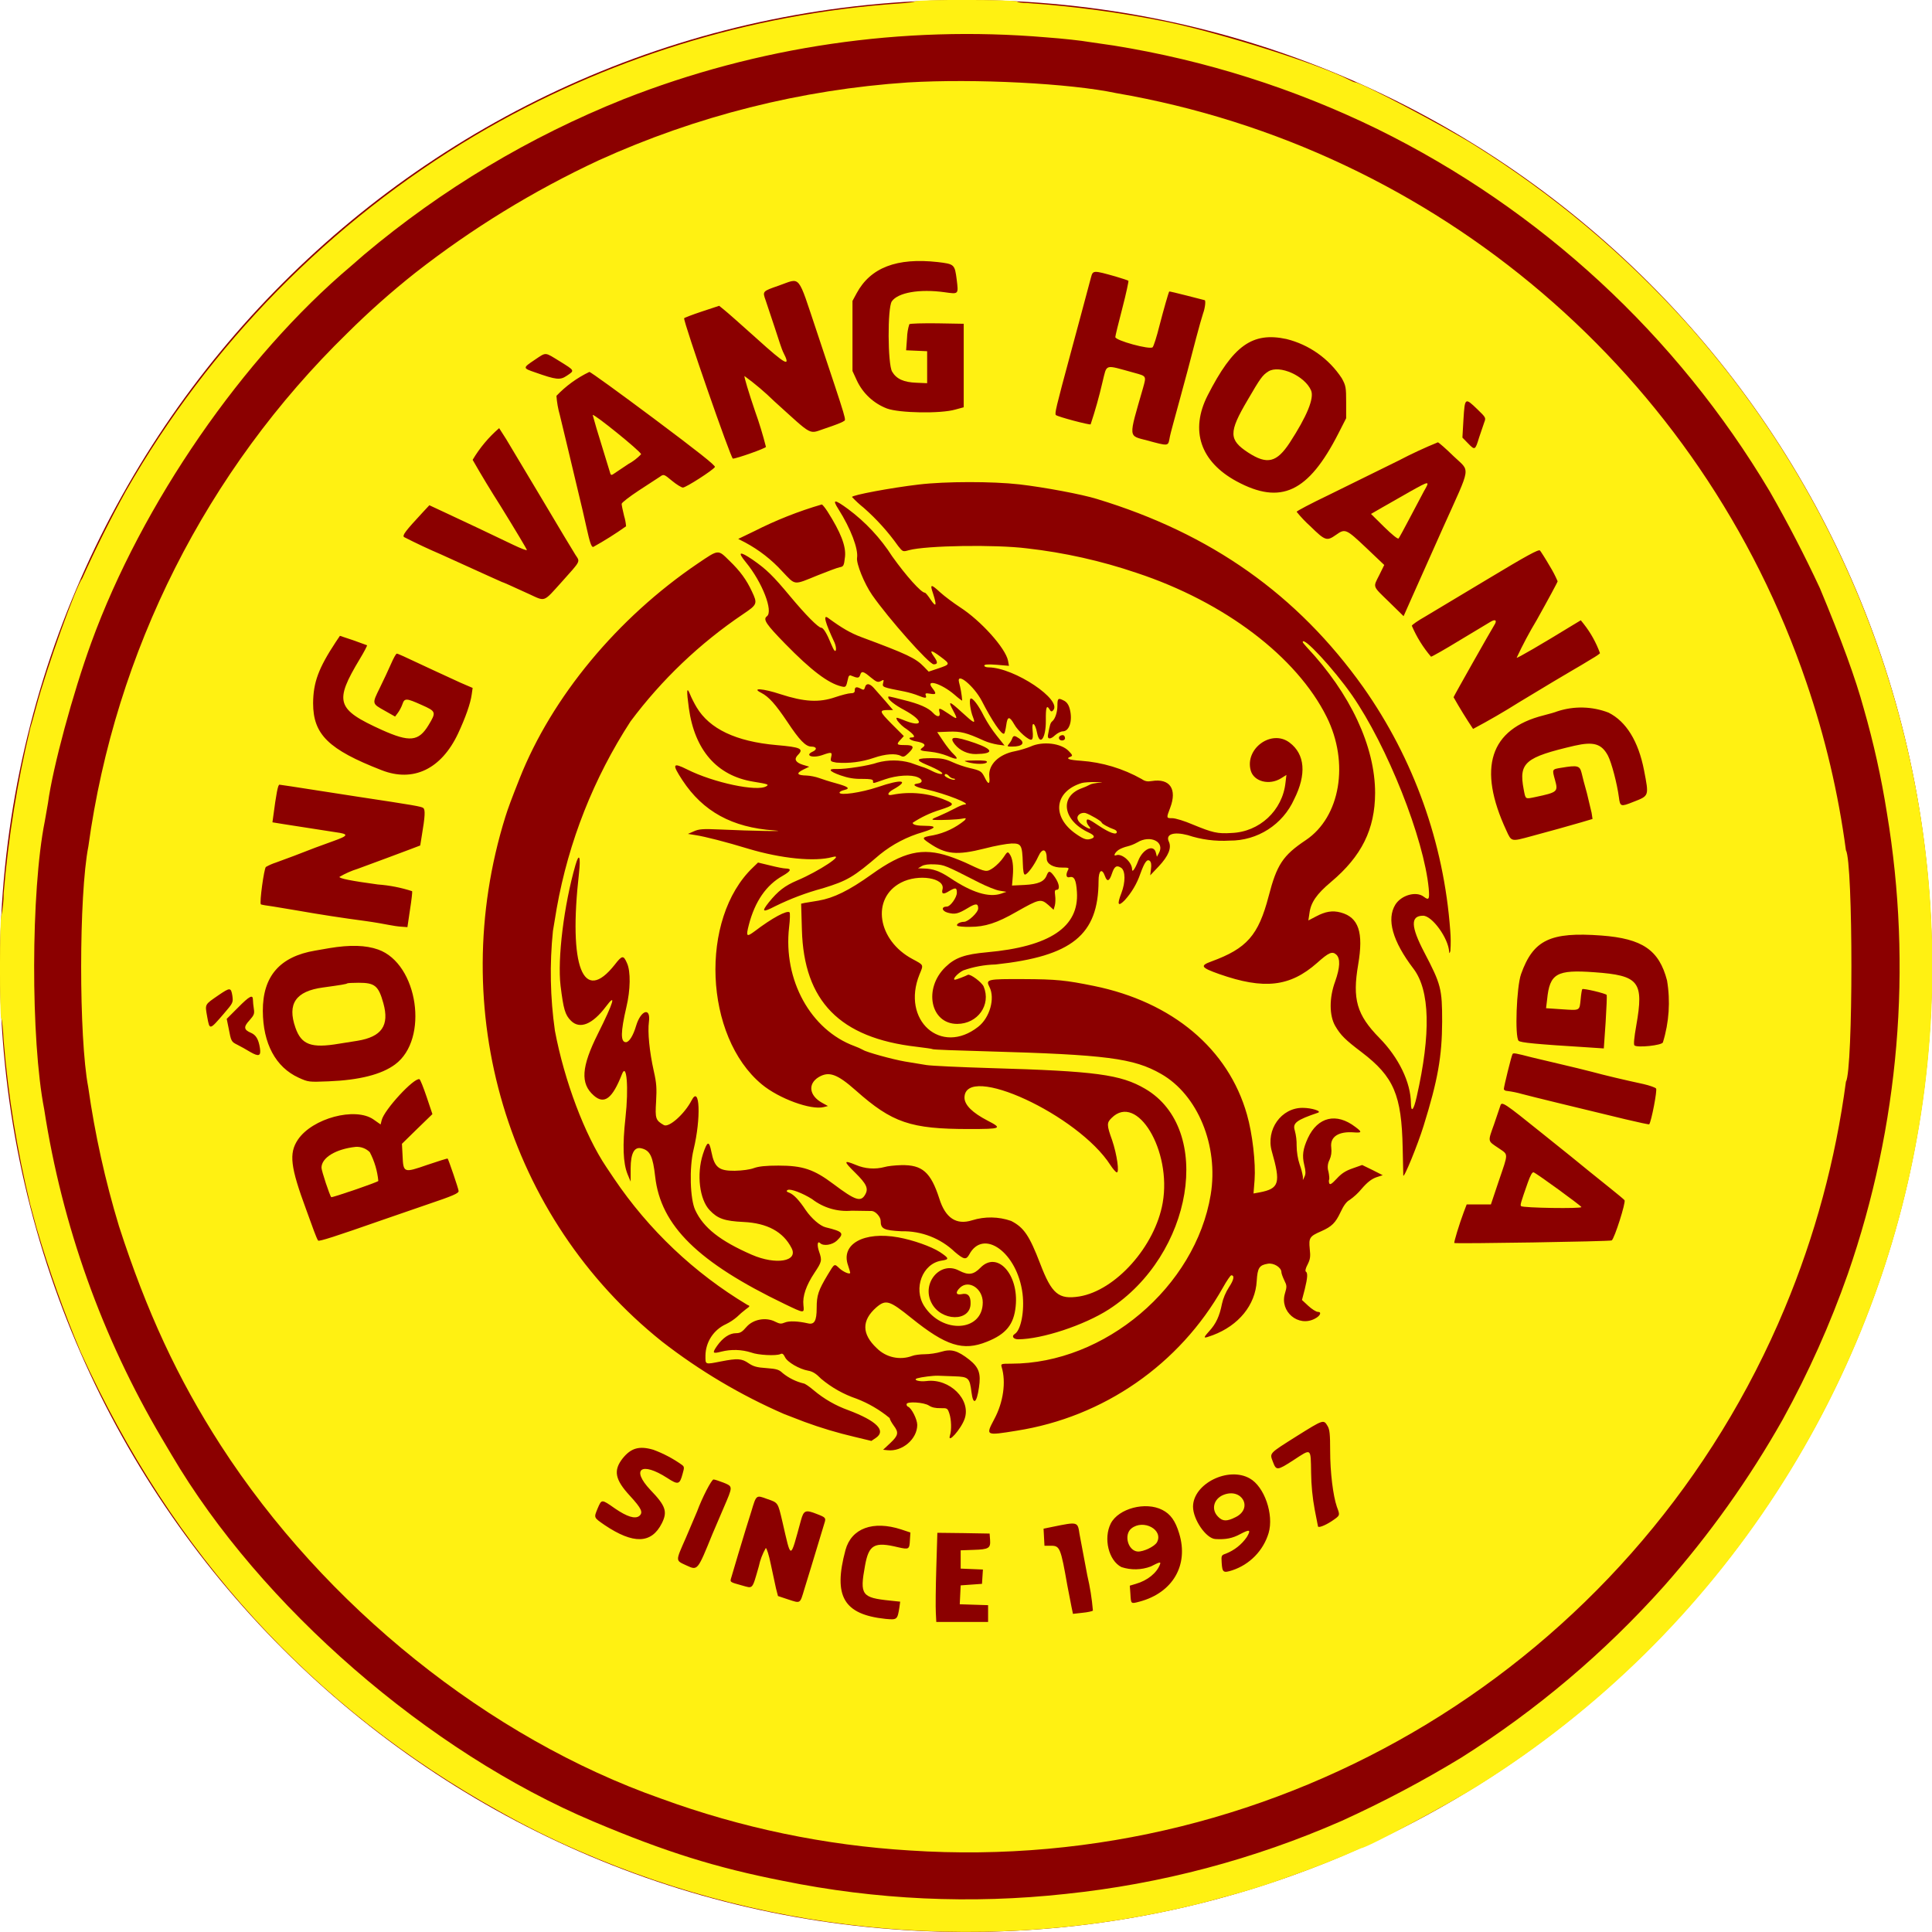
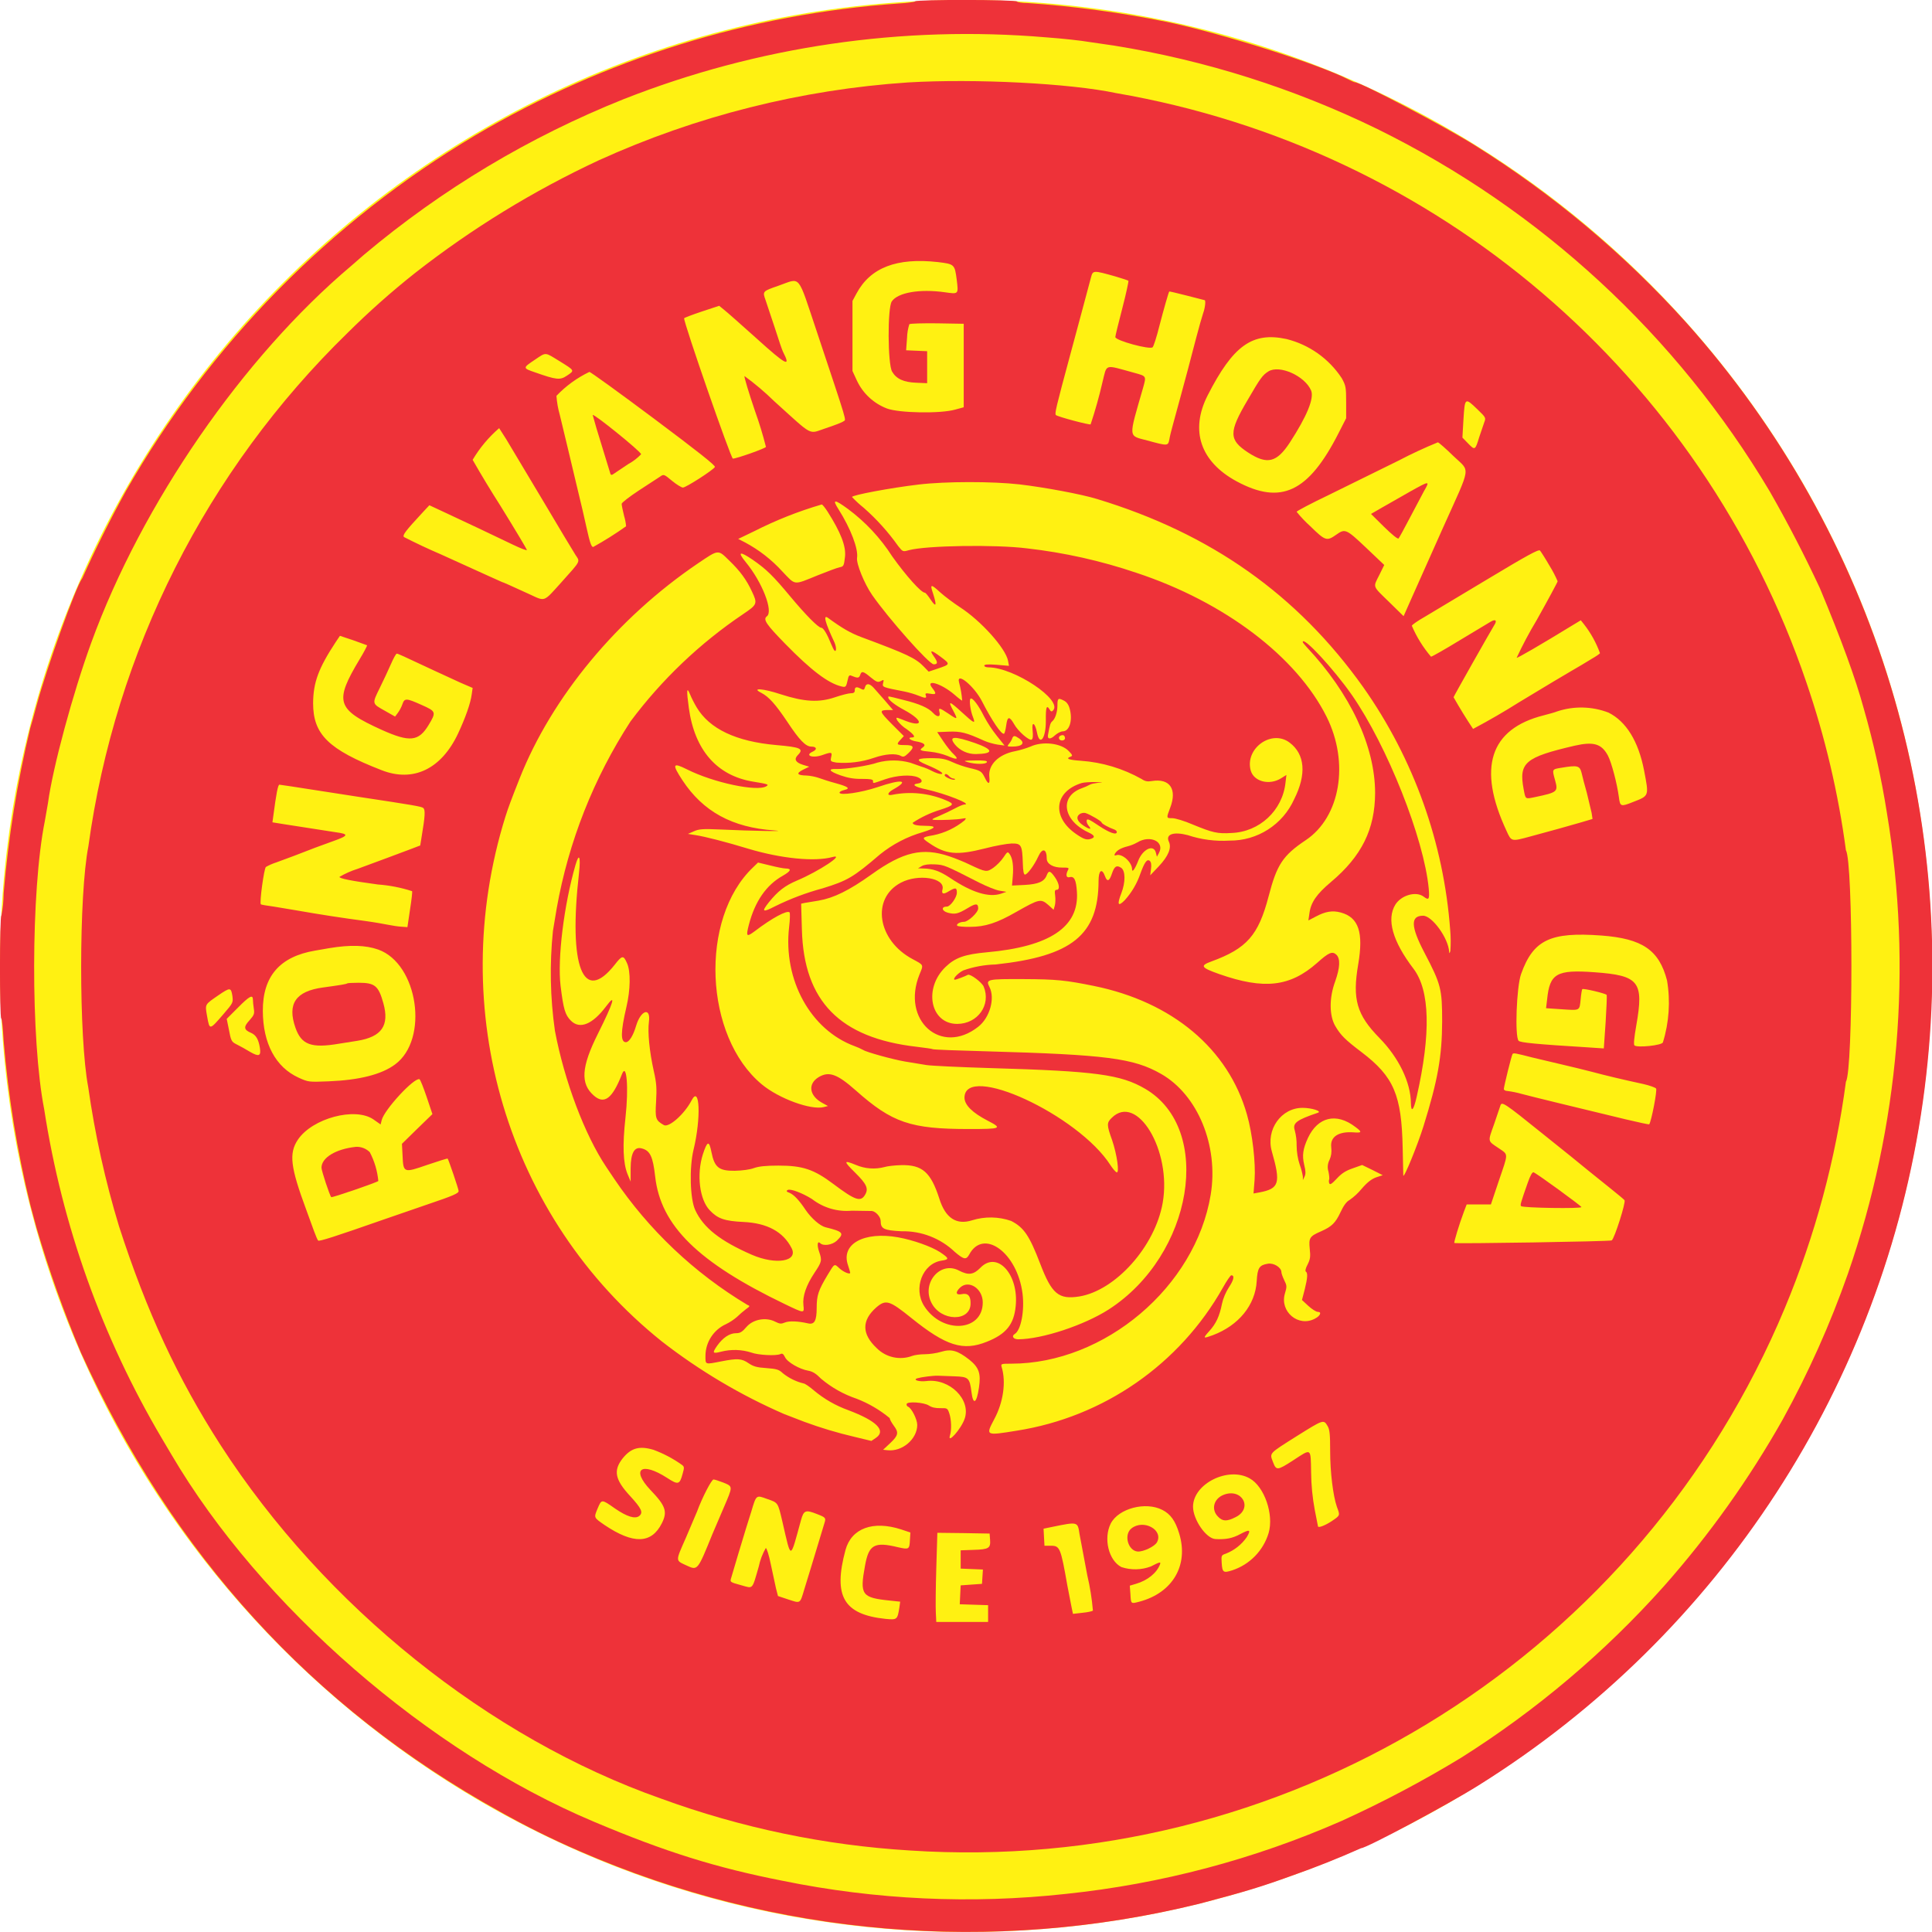
<svg xmlns="http://www.w3.org/2000/svg" width="1268" height="1268" viewBox="0 0 1268 1268">
-   <circle cx="634" cy="634" r="634" fill="#8B0000" />
-   <g fill="#FFF112">
+   <circle cx="634" cy="634" r="634" fill="#FFF112" />
+   <g fill="#EE3239">
    <path d="M600.6.9c-.3.4-5.2 1.1-10.8 1.4A632 632 0 0 0 312 88.8 642 642 0 0 0 82.6 322.3 776 776 0 0 0 54 379.5c-4.1 5.2-23.4 58.9-30 83.5-1.7 6.3-3.5 13-4.1 14.7A718 718 0 0 0 2.4 586.2 76 76 0 0 1 .9 601c-1.2 0-1.2 66.7-.1 67.4.5.3 1.2 7 1.6 14.8a694 694 0 0 0 17.5 107.6L24 806a759 759 0 0 0 29 81.5q90.4 199 274.9 301.4a556 556 0 0 0 52.6 26.1 637 637 0 0 0 406.5 34.5c30.4-8 40.6-11.1 61-18.5a591 591 0 0 0 45.3-18c3.5 0 57.3-28.8 77.2-41.3a633.7 633.7 0 0 0 136-960.2A652 652 0 0 0 968 95.4C948.8 83.3 893.2 54 889.3 54c-.4 0-2.1-.7-3.8-1.6-19.5-10.2-83.5-30.5-120-38.1A704 704 0 0 0 674.4 2c-3.5 0-6.6-.5-6.9-1-.8-1.3-66.1-1.4-66.9-.1m85.9 23.6c11 .8 23.6 2.2 28 3l16.5 2.4a618 618 0 0 1 173 54.8 616 616 0 0 1 257.5 237.8 851 851 0 0 1 32.9 63.5c14.2 34 23.5 59.5 28.8 79a569 569 0 0 1 15.2 68.5 615 615 0 0 1-25.6 302.5 633 633 0 0 1-42.7 95.5 640 640 0 0 1-78 109.5A627 627 0 0 1 959 1153.6a741 741 0 0 1-78.5 41.5 607 607 0 0 1-181 47.9 601 601 0 0 1-185.8-8.6c-43.8-8.6-77.1-19-124.2-38.9-108.3-45.6-218.5-141.3-276.9-240.7l-6.4-10.8A606 606 0 0 1 29 728c-8.9-45.4-8.8-143.2.4-189l2.1-12c3.1-23.2 16.3-72 28.4-105.2 33.2-91.2 99.6-187.4 170.6-247.3l8.5-7.4A625 625 0 0 1 409.5 65a615 615 0 0 1 277-40.5" />
    <path d="M596 54.1a585 585 0 0 0-203 51.1 621 621 0 0 0-120.5 73.9 531 531 0 0 0-44.4 39.4A581 581 0 0 0 58 555.5c-6.3 31.9-6.3 125.7-.1 158a609 609 0 0 0 20.2 91.3c18.1 56 38.5 99.9 66.7 143.7 68.2 105.6 176.2 192.3 289.2 232a577 577 0 0 0 163.2 34A581 581 0 0 0 1166.9 869l4.5-10.5a585 585 0 0 0 40.1-148.5c4.8-7.8 4.8-144.2 0-152a573 573 0 0 0-25.9-110A583 583 0 0 0 732.5 61.1c-30.1-6.4-92.6-9.6-136.5-7M615.5 172c10.9 1.3 11.1 1.5 12.4 11.5 1.2 9.8 1.3 9.6-7.9 8.3-16.5-2.3-30.7.2-34.7 6-2.9 4.3-2.7 41.2.2 46.1 2.8 4.8 7.6 7 16 7.3l7 .3v-21l-6.9-.3-6.9-.3.6-8.1a33 33 0 0 1 1.5-9c.5-.5 8.7-.7 18.3-.6l17.4.3v54.8l-5.5 1.5c-9.7 2.8-36.9 2.3-44.9-.7a36 36 0 0 1-19.7-18.3l-2.9-6.3v-46l2.7-5c9.1-16.9 26.4-23.5 53.3-20.5m116.8 9.5c4.3 1.3 8.1 2.5 8.3 2.8s-1.5 8.4-4 18-4.6 18.1-4.6 18.9c0 2.3 22.8 8.5 24.5 6.7.7-.8 2.7-7 4.4-13.9 2.8-10.8 6-22 6.5-22.7.1-.1 5.3 1.1 11.5 2.7l11.7 3c.9 0 .3 5.3-1 8.7-.7 2.1-2.8 9.4-4.6 16.3l-5.5 21-5 18.5L770 278c-1 3.6-2.2 8.2-2.5 10.2-.9 4.6-.9 4.6-14.5.9-12.7-3.4-12.5-.8-2.8-34.5 2.2-7.9 2.3-7.7-5.7-9.9-20.2-5.5-17.8-6.3-21 6.4a299 299 0 0 1-7.7 27.4c-.6.6-21.7-5-22.8-6.1-.9-.9 0-4.7 9.5-39.9l7-26 6.5-24.3c1.3-4.9 1.4-4.9 16.3-.7m-196.2 36.2c20.8 62.4 19.3 57.5 17.5 58.8-.8.7-6 2.7-11.5 4.5-11.9 3.9-7.6 6.1-34-17.7a175 175 0 0 0-19.5-16.5c-.3.5 2.8 10.9 7 23.2a250 250 0 0 1 7.1 23.3c-.3 1-19.3 7.7-21.7 7.7-1.3 0-32.2-88.9-32-92.1 0-.3 5.2-2.3 11.5-4.4l11.5-3.8 3.2 2.6c1.8 1.4 11.3 9.8 21.1 18.6 19.9 18 23 19.5 17.6 9-.5-.9-2.9-7.9-5.3-15.5l-6.1-18.3c-2.1-5.9-2.2-5.9 8.5-9.6 14.9-5.2 12.1-8.5 25.1 30.2m308.2 4.8a61 61 0 0 1 36.3 25.7c2.7 4.9 2.9 6 2.9 15.8v10.5l-5.1 10c-19.7 38.6-37.7 47.1-66.8 31.4-23.8-12.9-30.7-33.4-19-56.4 16.7-32.7 29.3-41.8 51.7-37m-476.8 14.7c9.8 6.1 9.8 5.9 4.5 9.4-4.4 3-6.9 2.7-20.8-2.2-8.2-2.8-8.2-2.9-.3-8.2s6.4-5.2 16.6 1m61.5 37.4c28.6 21.4 40.8 31 40.2 31.9-1.1 2-19 13.5-21 13.5-.9 0-4.2-2-7.1-4.4-5.4-4.5-5.5-4.5-8-2.7l-13.8 9c-6.2 4.1-11.3 8-11.3 8.8s.7 4.3 1.6 7.9a31 31 0 0 1 1.3 6.8 226 226 0 0 1-21.6 13.6c-1.2 0-2.2-3-4.3-12.5-1.1-5.1-3.2-14.3-7.5-32l-5-21-5.1-21.2a62 62 0 0 1-2.2-12.5 74 74 0 0 1 21.6-15.7c.7-.1 19.7 13.7 42.2 30.5m540.6-6c5.7 5.5 5.7 5.6 4.5 8.7l-3.3 9.7c-2.6 8.6-2.8 8.6-7.2 4.1l-3.8-3.9.7-12.1c.9-14.2 1-14.3 9.1-6.5m-637.4 19.6L356 328c10.6 17.9 20.4 34.2 21.7 36.2 3.1 4.7 3.7 3.5-9.1 17.8-12.1 13.4-10.5 12.9-21.1 8-12.4-5.7-17.6-8-18-8l-8.7-3.9-31.3-14.2a396 396 0 0 1-24.3-11.4c-1.3-1.1.7-3.8 12.4-16.4l4.2-4.5 10.3 4.8c11.2 5.2 31.1 14.6 44.8 21.2 4.8 2.3 8.7 3.8 8.9 3.4.1-.4-7.7-13.4-17.4-29.1a727 727 0 0 1-18.2-30.1 84 84 0 0 1 17.4-20.8zM954 299.4c11.1 10.7 11.9 5-7 47.1L926.7 392l-5.5 12.4-9.6-9.4c-11.1-10.8-10.5-9.3-6.3-17.7l3.2-6.5-12-11.4c-13-12.3-13.7-12.6-19.6-8.4-6.1 4.3-7.1 4-16.9-5.6a81 81 0 0 1-9-9.5c0-.5 9.5-5.5 21.2-11.1l45.7-22.5a301 301 0 0 1 25.8-12c.6.1 5.3 4.2 10.3 9.1m-285 18.5c16.4 1.9 41 6.5 51 9.6 74.8 22.7 131.5 62.8 174.7 123.5a317 317 0 0 1 57.1 159.6 85 85 0 0 1 .1 13.5q-.7 2.5-.8.6c-.5-9-11.2-23.7-17.1-23.7-8.4 0-8.1 7.1.8 24.1 11 21 11.7 23.9 11.7 45.4-.1 22.9-2.8 38.3-12.2 68.5-3.8 12.3-13 34.8-13.3 32.5l-.4-18c-.7-34.9-5.8-46.8-26.9-62.9-10.7-8.1-13.8-11.1-17.4-17.3-3.9-6.8-4-18.4 0-29.2q4.8-13.6.8-17.5c-2.7-2.5-5-1.5-12.7 5.4-17.8 15.7-34.8 17.6-64.2 7.3-12.1-4.3-12.8-5.5-5.1-8.3 23.2-8.5 30.8-17.1 37.5-42.7 5.4-20.8 9.3-26.8 24.4-36.9 22.7-15.2 28.7-50.8 13.7-80.9C851 431 803.7 395.1 746 376a344 344 0 0 0-72-16.1c-20.6-2.6-66-1.9-77.5 1.2-3.9 1.1-4 1.1-7-2.7a145 145 0 0 0-22.6-25.1 73 73 0 0 1-7.7-7.1c-.4-1.2 25.8-6.1 43.8-8.2 17.6-2.1 48.3-2.1 66-.1m-112.4 16.2a118 118 0 0 1 29 31.1c9.2 12.9 19 23.8 21.4 23.8.5 0 2.2 2.1 3.9 4.7q5.3 7.8 1.5-4.1c-2.2-6.4-1.5-6.5 4.7-.8 3 2.7 8.8 7 12.9 9.7 13.7 8.8 30 26.9 31.6 35.2l.6 3.3-8.1-.7c-5.8-.4-8.1-.3-8.1.6 0 .6 1.2 1.1 2.8 1.1 16.9.1 49 21.6 42.3 28.3q-1.2 1.4-2.2-.6c-2-3.4-2.6-1.6-2.5 7.3.1 11.6-4 17.1-5.8 7.8-1.3-6.6-3.6-7.7-2.9-1.5q.6 5.4-.6 6.1c-1.5 1-9-5.5-11.5-10.1-3.1-5.4-4.4-5.3-5.2.7-.4 2.8-1 5.3-1.4 5.5-1.6 1-8-8.5-14.6-21.4-5.1-9.8-16.7-19.4-15-12.4a65 65 0 0 1 2.1 12.1c-.1.2-2.5-1.6-5.1-3.9-8.6-7.4-19.5-10.6-14.5-4.3 2.9 3.7 2.6 4.4-1.4 3.7-3-.5-3.4-.3-2.9 1.1.8 2-.3 2-5 .1-1.9-.8-5.9-2-8.8-2.6-14.9-2.9-14.8-2.9-14.2-5.6.6-2.3.5-2.4-1.5-1.3-1.9 1-2.8.7-6.6-2.4-5-4.2-6.1-4.4-7-1.5-.7 2-1.6 2.1-5.7.4q-1.8-1-2.3 2.2c-1.2 5.4-1.4 5.5-4.3 4.8-8.7-2.1-19.8-10.5-36.9-28-12.4-12.7-14.7-16-12-18 4.4-3.2-3-22.4-13.8-35.5q-8.5-10.4 4.4-1.7c9.2 6.4 13.3 10.4 24.8 24.2 10 12 18.4 20.5 20.3 20.5 1.4 0 3.8 4 6.5 10.7 1.8 4.3 2.6 5.3 3.1 4 .3-.9-.1-3.2-.9-5q-9.3-19.8-4.3-16.2c9.4 6.9 14.9 10 21.8 12.6 30.1 11.2 35.7 13.8 41.2 19.5l3.1 3.2 6-2c8.3-2.8 8.3-2.9 1.9-7.7q-9.3-7-4.5-.3c2.7 3.8 2.7 5.2-.1 5.2-3 0-29.7-30.1-40.4-45.5-5.2-7.5-10.5-20.7-9.9-24.4.9-5.8-4.1-19.1-12.2-31.9-4.3-6.7-2.7-6.7 6.3-.1m-13.5 1.6c8.7 13.7 12.2 22.7 11.5 29.6-.7 6.1-.9 6.5-3.5 7-1.6.3-7.9 2.7-14.2 5.2-16.5 6.7-14.5 6.9-23.5-2.5a91 91 0 0 0-24.4-19l-4.5-2.3 10.6-5.1a256 256 0 0 1 44.2-17.5c.4-.1 2.1 2 3.8 4.6m474 35.8a75 75 0 0 1 5.2 10c0 .5-6.2 12-13.7 25.4a268 268 0 0 0-13.2 24.8c.4.4 15.9-8.6 36.8-21.4l5.3-3.2 2 2.5a69 69 0 0 1 10.6 19.1c-.3.5-2.8 2.2-5.6 3.8l-6.6 4-6.5 3.8c-2.7 1.5-18.2 10.8-34.4 20.6a467 467 0 0 1-30.2 17.5 323 323 0 0 1-12.8-20.8c0-.5 24.9-44.5 26.7-47.3 2-3 .9-4.2-2.3-2.3l-20.3 12.2c-9.8 6-18.3 10.8-18.9 10.8a79 79 0 0 1-12.6-20.3c.2-.7 4.1-3.4 8.7-6l41.2-24.7c25.6-15.4 33.3-19.6 34.2-18.7.6.7 3.5 5.2 6.4 10.2M478.7 368c7 6.7 11.3 12.6 14.8 20.2 3.8 8 3.5 8.6-5.7 14.8a305 305 0 0 0-74 70.5A332 332 0 0 0 365.4 596l-2.5 15a269 269 0 0 0 1.3 65.5c6.2 32.9 19.6 68.4 33.7 89.4l5.1 7.6a278 278 0 0 0 87.5 82.9c1.9.7 1.8.9-1 2.9a67 67 0 0 0-5.9 5.1 34 34 0 0 1-7 4.6 23 23 0 0 0-13.6 20.7c0 6.1-.5 5.9 10.3 3.8s13.5-1.9 18 1.2c3.1 2.1 5.4 2.8 11.7 3.2 6.8.5 8.3 1 10.7 3.3a35 35 0 0 0 13.8 6.8c.7 0 3.7 2 6.6 4.5a74 74 0 0 0 22.6 13c18.6 7 25 13.4 18.3 18.1l-3.1 2.1-11.2-2.7a276 276 0 0 1-32.7-9.8l-13.5-5.2a374 374 0 0 1-80-47.5C332.9 799.3 292.2 662.8 331.7 536c1.9-6 3.8-11.1 9.3-25 21.2-53.6 64.2-105.4 117-141.2 13.8-9.3 13.1-9.3 20.7-1.8m-237.8 55.5c.2.2-1.9 4.3-4.7 8.9-17 28.3-15.5 33.1 14.5 46.7 18.1 8.1 24 7.6 30.5-3.1 5.2-8.6 5.1-9.1-4.4-13.3-10.2-4.6-11.3-4.6-12.7-.5-.6 1.8-2 4.4-3 5.7l-1.8 2.4-6.7-3.8c-8.6-4.8-8.5-4.5-3.3-15.1 2.4-4.9 5.7-11.9 7.3-15.6s3.3-6.8 3.8-6.8c.8 0 3 1 24.1 10.9l17.8 8.2 7.9 3.4-.6 4.2c-.8 6-4.1 15.3-9 25.8-11 23.3-29.4 32.1-50.1 24-35-13.6-45-23.5-45-44 .1-13.6 3.5-22.9 14.9-40.2l2.7-4 8.7 2.9zm332.4 27.8 7.5 8.5 5.3 6.2h-3c-6.3 0-6.1.8 2.1 9.1l8 8-2.1 2.3c-3 3.2-2.7 3.6 2.9 3.6 5.9 0 6.4 1.3 2.1 5.4-2.4 2.3-3.2 2.6-4.9 1.7-3.3-1.8-10.2-1.3-17.7 1.3a61 61 0 0 1-24.6 3.1c-3.8-.7-4-.8-3.4-3.6.8-3.3.3-3.5-5.6-1.4-6.7 2.4-12.2.3-6.3-2.3 2.9-1.4 2.3-3.2-1.1-3.2-3.7 0-7.8-4.2-15.8-16.3-7.8-11.6-12.1-16.4-17.1-19-6.8-3.4 1.1-2.9 12.6.9 15.7 5.1 25.4 5.6 35.9 2 4.1-1.4 8.8-2.6 10.2-2.6q2.9.1 2.7-2-.1-3.3 4.1-.9c1.7.9 2.1.7 2.6-1 .7-2.8 2.9-2.7 5.6.2m-116.1 12.9q12.7 21.3 52.3 24.8c16.2 1.4 18.3 2.4 14 6.7q-3.7 3.9 3.3 6.2l4.3 1.3-4.1 2q-7.1 3.6 2.5 3.8c2.2.1 5.8.8 8 1.6s7.1 2.4 10.9 3.4c8.3 2.3 10 3.5 5.7 4.5-1.7.4-3.1 1.1-3.1 1.7 0 2.1 14.2 0 25-3.6 16-5.5 21.3-4.6 10.1 1.6-3.9 2.2-4.1 4.3-.3 3.4a60 60 0 0 1 34.9 3.6c6.1 2.5 5.6 3.3-3.7 6.3a70 70 0 0 0-18 8.5q0 2 8.6 2 11.1.1-1.8 4.1a80 80 0 0 0-28.3 14.7C560 575.8 556.2 578 540 583a171 171 0 0 0-31.3 11.8c-8.3 4.3-9.1 3.7-4.1-2.6 6-7.4 10.5-10.9 18.5-14.3 14.3-6 32.1-17.8 23.2-15.4-11.6 3.2-33.6 1-55.3-5.5-14.4-4.4-28.5-8-34.5-8.9l-5-.8 3.9-1.7c3.3-1.5 5.9-1.7 17-1.2 21.2 1 46.8 1.4 35.6.6-27.5-1.9-46.6-12.4-60.1-32.9-7-10.7-6.5-11.9 3.1-7.1 17.3 8.7 46.1 14.8 52 11 1.8-1.1 1.2-1.4-8.7-3-23.8-3.9-38.4-20.7-42.2-48.3-1.6-11.7-1.4-14.3.7-9.2.9 2.3 2.9 6.2 4.4 8.7m135.8-4.8c10.3 2.5 16.4 5.2 19.4 8.5 2.7 3 5 2.8 4.2-.4-.8-3.3-.1-3.1 5.9.9 6.1 4.2 6.3 4 3.1-2-3.6-6.7-2.7-6.6 5.6 1 8.2 7.5 9.2 8 7.4 3.3-1.7-4.1-2.7-11.5-1.6-12.2 1.3-.8 5.3 4.5 8.8 11.6a85 85 0 0 0 8.4 12.8l5.1 6.4-4.5-.6c-2.6-.4-6.6-1.5-9-2.6-11.6-5.3-15.3-6.2-23.1-5.9l-7.6.3 4 6c2.2 3.3 5.3 7.2 7 8.7q5.1 5-4.3.9a44 44 0 0 0-11.1-2.7c-7.2-.7-7.6-1-4.9-3q3.3-2.5-5-3.9c-3.7-.7-5.4-2.5-2.3-2.5q4 0-3.4-5.4a23 23 0 0 1-6.1-5.6c-1.3-2.4-1-2.4 3.3-.7 13.7 5.8 14.6 1 1.2-6.3-6.2-3.3-10.5-6.7-10.5-8.2 0-1-1-1.2 10 1.6m109.1 5.9c2 7.5-.2 14.7-4.6 14.7-1.2 0-3.4 1.1-5 2.5-3 2.9-5.2 2.8-4.7-.1 1.2-6.7 1.6-8 2.8-9 1.9-1.5 3.4-6 3.4-10.3 0-4.8.5-5.2 4-3.4q3 1.3 4.1 5.6m353.6 2.4c11.6 5.8 19.6 18.8 23.3 37.8 3.3 17.2 3.5 16.7-7.3 20.9-8 3.2-8.4 3-9.2-3.2-1.2-9-4.8-22.7-7.2-27.3-4.2-7.8-9.4-9.3-21.8-6.5-32.6 7.6-36.8 11.1-33.5 28.6 1.3 6.8.9 6.5 7.7 5.1 14.6-3.1 15-3.5 12.9-11.1-2-7.2-2.1-7.1 4.1-8.1 10.7-1.8 12.1-1.4 13.3 3.3.5 2.4 2.1 8.3 3.5 13.3l3.1 13 .6 4-7.4 2.2-14.8 4.2-18.3 5c-12.9 3.5-12.7 3.6-16-3.7-19.2-41.2-10.9-66.8 24.4-75.7 3.5-.9 7.5-2 8.9-2.6a50 50 0 0 1 33.7.8M699 484.6q-.2 1.3-2 1.4c-2.2 0-2.8-2.6-.7-3.3q2.5-.9 2.7 1.9m-30.2 0c4.3 3 2.3 5.4-4.5 5.4-3.3 0-3.5-.1-2.1-1.8.8-.9 1.8-2.5 2.1-3.5.8-2.1 1.6-2.1 4.5-.1m-28.8 3.1c12.2 4.3 12.4 7 .5 7.2-5.3.1-10.5-2.3-13.7-6.2-4.5-5.6-.7-5.8 13.2-1m206.4-.3c10.1 7.6 11.2 20.8 3 37.1a46 46 0 0 1-42.4 27.2 73 73 0 0 1-27.5-3.6c-9.2-2.4-14.6-.6-12.4 4.2q3 6.1-6.6 16.3l-5.6 5.9.5-4.1q.6-4.2-.8-5.4c-1.8-1.4-3.4.8-6.2 8.5a50 50 0 0 1-10.2 17.3q-6.7 6.8-2.2-4.7c2.7-7 2.7-14.5-.1-16.5-3-2-4.5-1.1-6.1 3.7q-2.5 7.7-4.6 1.7c-2-5.5-4.2-3.8-4.2 3.2-.1 35.4-17.4 49.4-67.6 54.8a69 69 0 0 0-21.2 3.9c-3.8 1.9-7.5 6.1-5.4 6.1.7 0 6.8-2.3 8.4-3.2 1.6-.8 9.2 4.9 10.4 7.7 5 12-3.9 24.5-17.4 24.5-17.6 0-22.3-23.3-7.6-37.4 6.3-6.1 12.7-8.3 27.1-9.6 41.3-3.7 60.6-16.6 59.1-39.6-.5-8-1.8-10.5-4.8-9.7-2.2.6-2.7-1.5-1.1-4.6.9-1.6.5-1.7-3.8-1.7-5.8.1-10.1-2.4-10.1-5.8 0-6.6-2.9-7.4-5.6-1.4-2.5 5.5-7.1 11.8-8.7 11.8q-1.2.1-1.4-7.3c-.4-12.2-1-13.2-7.4-13.1-3 .1-10.9 1.5-17.7 3.3-18.3 4.6-25.5 3.9-36.4-3.6-5.1-3.4-4.9-3.8 2.7-5.1a47 47 0 0 0 20.6-9.8c1.2-1.5 1.1-1.6-1.6-1.1-3 .6-13.7 1.1-18.5.8-1.9-.1-1.3-.7 3-2.4 3-1.3 7.7-3.5 10.5-5s5.6-2.7 6.4-2.7c5.7 0-12.3-7.1-24.9-9.9-7.7-1.6-10.1-3.3-5.5-3.9 3.2-.4 3.2-2.6 0-4-4.4-2-13.9-1.4-21.7 1.3-8.4 2.9-7.8 2.9-7.8 1.1 0-1.1-1.7-1.4-7.2-1.4-5.2.1-9.2-.6-14.1-2.3-7.7-2.7-8.7-4.5-2.4-4.2 5.5.2 21.1-2.2 26.6-4.2a41 41 0 0 1 21.6.1l7.4 2.6c1.9.5 5.1 1.9 7 2.9s4.5 1.9 5.6 1.9c2.9 0-1-2.6-9.4-6.1-7.9-3.3-6.7-4.4 4.4-4.3 5.3 0 8.3.6 12.6 2.6 3 1.4 8 3.1 11 3.8 7.4 1.7 8.1 2.1 10.2 6.3 2.3 4.9 3.6 4.7 3-.6-.8-7.8 6.2-14.7 17-16.7 3.1-.6 7.6-2 10-3 8-3.7 20.2-2.3 25.2 3 2.4 2.5 2.6 3 1.2 3.6q-5.4 1.9 6.7 2.7a95 95 0 0 1 39.9 12c2.2 1.5 3.8 1.8 6.7 1.3 11.8-1.9 16.7 5.3 12 17.6-2.6 6.8-2.6 6.8 1.5 6.8 1.9 0 7.9 1.8 13.2 4.1 13.1 5.4 16.4 6.2 25.5 5.6a37 37 0 0 0 35.5-33.1l.6-5-3.5 2.2c-7.7 4.8-17.8 2.2-19.9-5-4.1-14.5 13.7-27.4 25.5-18.4m-198.7 12.8c-.5 1.5-7.6 1.5-12.7 0-3.1-.9-2.5-1 4.8-1.1 6.3-.1 8.3.2 7.9 1.1M191 516.1l44.5 6.9c35.7 5.4 41.1 6.3 42.3 7.3 1.4 1.1 1.2 5.4-1 18.4l-1 6.2-7.1 2.7-14.7 5.5-19.2 7.1a58 58 0 0 0-12 5.3c-.3 1 7.4 2.6 25.2 5a95 95 0 0 1 22.5 4.4c.2.4-.4 5.8-1.4 12.1l-1.7 11.5-4-.3c-2.1-.1-5.9-.7-8.4-1.2s-9.2-1.7-15-2.5a1068 1068 0 0 1-45.4-7l-15-2.5c-4.4-.6-8.2-1.2-8.4-1.5-1-1 2.1-23.5 3.3-24.5a35 35 0 0 1 6.6-2.9l11.9-4.4c9.1-3.6 19.5-7.5 25.8-9.7 10.1-3.6 10.3-4.6 1.5-5.8l-34.1-5.3-7.4-1.2.5-3.6c2-15.2 3.1-21.1 4.1-21.1zM623 562c3.6 1.2 9.7 3.6 13.5 5.5 10.6 5 11.1 5 15.5 2 2.1-1.5 5.1-4.5 6.6-6.8 2.5-3.8 2.8-3.9 4-2.2 2 2.7 2.7 7.9 2.1 14.7l-.5 6 8.3-.4c9.1-.5 12.9-2.2 14.5-6.4 1.3-3.3 2.3-3 5.4 1.4 2.9 4.2 3.4 8.2 1.1 8.2-1.2 0-1.4.8-1 3.7.3 2.1.2 5.1-.2 6.6l-.8 2.8-3.4-3.1c-5-4.3-5.9-4.1-21.1 4.5-12.7 7.3-20.5 9.8-30.2 9.8-4.3.1-8.1-.3-8.5-.7-1-1 1.7-2.6 4.4-2.6s9.3-6.1 9.3-8.8c0-3.4-1.6-3.4-6.7-.3-6.5 3.9-8.5 4.4-13.3 3.1-4-1.1-4.4-4-.5-4 2.2 0 6.5-6 6.5-9.1 0-3.4-.8-3.6-5.2-1q-5.5 3.5-4.2-1.3c1.8-7.4-15.9-10.3-27.3-4.3-19.7 10.3-15.5 37.9 7.7 50.2 7.4 4 7.2 3.5 4.5 10-12.2 30.1 14.1 53.6 38.5 34.4 7.6-5.9 11.2-18.7 7.4-26.1-2.6-5.1-1.6-5.3 22.4-5.2 21.5.1 27.5.7 46.2 4.5 51.5 10.5 88.2 41.3 100.4 84.4 3.6 12.5 5.8 31.8 5 42.9l-.7 8.9 3.9-.7c13-2.5 14.1-6 8.1-27-4-14.2 6.2-28.6 20.3-28.5 5.8 0 12.8 2.2 10 3.2-14.2 4.8-16.8 6.8-15.2 11.7a36 36 0 0 1 1.2 9.9c0 4.1.8 8.9 2 12.4a45 45 0 0 1 2.1 7.9v2.3l1.1-2.3c.8-1.6.8-3.6-.2-7.6-1.5-6.2-.9-10.5 2.4-17.7 6.5-13.9 18.7-16.8 31.1-7.3 4.6 3.4 4.4 4-.9 3.6-10.1-.8-15.7 2.9-14.9 9.7.4 3.4 0 5.8-1.1 8.3a10 10 0 0 0-.7 7.8c.5 2.4.7 4.8.4 5.2a4 4 0 0 0 .1 2.4c.5 1.2 1.6.5 4.9-3 3.1-3.4 5.8-5.2 10.5-6.8l6.2-2.2 6.8 3.3 6.7 3.4-4.3 1.4c-3 1.1-5.8 3.2-9.5 7.5a40 40 0 0 1-8 7.4q-2.9 1.5-5.9 8c-3.3 7-5.7 9.4-12.7 12.5-7.6 3.3-8.2 4.3-7.5 11.5.6 5.2.3 6.9-1.4 10.3-1.3 2.4-1.7 4.3-1.2 4.6 1.4.9 1.2 4.1-.7 11.8l-1.8 6.9 4.2 3.9c2.3 2.1 5.1 3.9 6.2 3.9 2.8 0 1.6 2.7-2 4.5-10.8 5.7-23.1-4.7-19.6-16.5 1.4-4.6 1.3-5.3-.4-8.7-1-2.1-1.9-4.5-1.9-5.4 0-3-5-6.2-8.9-5.5-5.6.9-6.8 2.7-7.3 11.4-.9 15.7-11.8 29.1-28.8 35.5-6.5 2.4-6.7 2.2-2.4-2.6 4.5-4.9 6.8-9.9 8.4-18 .7-3.4 2.5-7.7 4.6-10.9 3.2-4.8 3.8-7.8 1.5-7.8-.5 0-3 3.6-5.5 8.1A189 189 0 0 1 667.2 939c-20.4 3.3-20.4 3.3-14.7-7.5 6-11.1 7.9-24.5 4.9-34.3-.6-2.1-.4-2.2 6.3-2.2 61.3 0 120.9-50.4 130.9-110.9 5.3-32.1-8.5-65.6-32.6-79.3-18-10.3-36-12.6-114.3-14.8-19.1-.5-35.1-1.1-35.5-1.4s-5.2-.9-10.7-1.6c-50.3-5.8-73.9-29.9-75.2-76.7l-.5-17.2 2.3-.5 9.1-1.5c9.9-1.7 20-6.6 34.8-17.2 20.8-14.9 33.4-17.8 51-11.9m-243 11.1c-7 61.5 2.7 86.4 23.5 60 4.8-6.2 5.7-6.3 8-1 2.5 5.4 2.3 17.6-.4 28.9-3.8 16.3-3.9 23-.3 23 2.1 0 4.8-4.3 6.7-10.8 3.1-10.3 9.7-12.4 8.4-2.6-.9 6.8.3 19.4 3.2 32.4 1.8 7.9 2 11.2 1.5 20-.7 11.2-.3 12.3 5.1 15.4 3.3 1.9 13.6-7.3 18.2-16.2 5.4-10.5 6.3 11.6 1.3 32.3-2.9 11.9-2.3 32.5 1.1 39.7 5.4 11.7 16.5 20.3 37.1 29.3 15.9 6.9 30.7 4.4 26.1-4.4q-8.2-16-31.5-17.1c-12.6-.6-17-2.2-22.2-7.7-6.7-7-8.7-23.5-4.5-36.7 2.9-8.9 4.1-9.2 5.6-1.6 2 10.2 4.9 12.5 15.3 12.4 5-.1 10.1-.8 12.7-1.8 3.1-1.1 7.7-1.6 16-1.6 15.9 0 23.2 2.4 36.1 12.1 14.5 10.9 18 12 20.9 6.8 2.2-3.9.8-6.9-6.6-14.2-7.8-7.7-7.8-8.5.3-5.2a29 29 0 0 0 19.1 1.4c1.5-.5 6.4-1.1 10.8-1.2 13.8-.3 19.4 4.6 25 22q6 19.1 21.5 14.2a41 41 0 0 1 25.6.4c8.4 4.3 12 9.6 19.1 28.1 7.6 19.9 12.1 23.6 25.6 21.5 23.9-3.9 49.8-32.9 54.8-61.5 6-34.3-16.9-72.3-33.5-55.7-3.3 3.2-3.3 4.6.3 14.6 3.2 9.4 5 22 2.9 21.1-.7-.3-2.5-2.4-4-4.7-21.1-33-95.8-67.5-95.8-44.2q.2 7.2 15.2 15c9.9 5.1 9.1 5.5-12.2 5.5-38.4 0-50.4-4.1-74.3-25.3-12.3-10.9-17.7-12.8-24.5-8.7-7.1 4.4-6.1 12 2.2 16.7l4 2.2-2.8.7c-8.4 2.1-29.4-5.6-40.6-14.9-37.9-31.4-41.1-108.8-5.8-142.4l3.3-3.2 7.9 1.9c4.3 1.1 8.9 2 10.2 2q6.3.1-1.9 4.8-16.2 9.1-22.2 32.1c-2 7.8-1.6 8.3 3.8 4.3 11.4-8.7 21.3-14 22.9-12.4.4.4.3 4.8-.3 9.7-4 34.6 14.1 67.5 43 78.1a44 44 0 0 1 5.6 2.5c2 1.4 19.3 6.2 27.5 7.6l14 2.3c3 .5 21.9 1.4 42 2 69.3 2 85.5 4.2 101.6 13.6 45.1 26.4 31.4 109.1-23.9 144.8-16.2 10.4-43.8 19.5-59.4 19.6-3.3 0-4.6-2.1-2.3-3.5 4.1-2.5 6.5-15.2 5.1-26.5-3.4-26.9-25.7-43.1-35-25.6-2 3.6-3.5 3.3-9.4-1.7a49 49 0 0 0-35-13.6c-11.7-.6-13.7-1.6-13.7-6.8 0-2.6-3.2-6.2-5.7-6.5l-13.3-.2a37 37 0 0 1-26-7.6c-6.3-4-14.3-7-16-6q-1.7.9 1 1.8 4.4 1.7 10.8 11.4c3.8 5.5 9.4 10.4 13.1 11.3 11.5 2.8 12.4 3.9 7.3 8.8-3 2.8-8.8 3.7-10.9 1.6-1.8-1.8-2.2 1.3-.7 5.6 2 5.8 1.8 6.6-3 13.8q-8.3 12.5-7.3 21.3c.6 5.5.7 5.5-12.2-.7-57-27.4-81.5-51.5-85.1-83.7-1.5-13.2-3.3-17.1-8.9-18.5q-7.1-1.9-7.2 13v8.8l-2-4.8c-3-7.4-3.4-19-1.4-37.1 2.2-19.7.8-36.7-2.3-28.6-6.3 16.1-11.6 20.1-18.5 14-8.9-7.8-8.2-18.7 2.7-40.5 10.4-20.8 12.3-27.3 5.3-17.9-8.9 11.8-17.2 15.1-23 9.3-3.8-3.8-4.9-7.5-6.8-23-2.1-17.7 2.2-52.9 9.8-79.2 2.4-8.3 3.5-5.6 2.3 5.4m671 40.9c26.9 2 37.9 9.5 43.1 29.5a88 88 0 0 1-2.7 40.6c-.5 2-17 3.7-18.7 2q-.9-1 1.2-13c5.1-28.9 1.9-32.9-27.5-35-24.8-1.8-29.3.8-31 17.8l-.7 5.8 10.3.7c12.2.8 11.6 1.1 12.4-6.5.3-3.4.8-6.5 1.1-6.7.6-.7 15.4 2.8 16 3.8.2.4-.1 8.4-.7 17.9l-1.2 17.2-10.5-.7c-34-2.1-44.2-3.1-45.4-4.3-2.6-2.6-1.4-35.4 1.6-43.8 8-22.4 19.1-27.8 52.7-25.3m-802.8 9.2c26.2 9.3 33.5 58.9 11.1 75.4q-13.3 9.9-43.8 11.1c-12.8.5-13.1.5-19.5-2.4-15.1-6.9-23.4-22.4-23.5-43.8-.1-22.8 11.2-35.7 34.3-39.6l9.2-1.6c13.8-2.3 24-2 32.2.9m-95.7 30.3c.6 4.5.5 4.7-5.6 11.8-9.4 10.9-9.3 10.9-10.9 2.1-1.5-8.6-1.9-7.8 7.5-14.3 7.5-5.1 8.1-5.1 9 .4m13.5 2.7c0 1.3.3 3.9.6 5.9.5 3.2.2 4.1-2.9 7.6-4 4.3-3.7 6.2 1.1 8.2 3.2 1.4 4.9 4.2 5.8 10 .8 5.2-.7 5.8-6.4 2.5-2.6-1.6-6.4-3.7-8.4-4.7-4-2-4.1-2.1-5.8-11.1l-1.2-5.9 7.3-7.3c7.7-7.8 9.9-8.9 9.9-5.2m839.5 37.8 19 4.5c6.6 1.5 15.8 3.8 20.5 5 8.5 2.3 20.3 5.1 33.7 8 3.9.9 7.6 2.2 8.2 2.9.9 1-3.1 21.7-4.5 23.5-.2.2-7.2-1.3-15.6-3.3-35.7-8.6-60.8-14.7-67.9-16.6a66 66 0 0 0-9.8-2c-1.1 0-2.1-.6-2.1-1.3 0-1.5 5-21.9 5.7-22.9.5-.9 1.9-.6 12.8 2.2M280 719.9l3.8 11.3-10 9.7-10 9.8.4 7.6c.5 11.6.7 11.6 16.3 6.2 7.1-2.4 13.1-4.3 13.3-4.1.6.7 7.2 20 7.2 21.3 0 1.5-3.6 3.1-20.5 8.8l-29 10c-31.7 11.1-42 14.4-42.7 13.7-.4-.4-1.6-3.2-2.7-6.2l-5.1-14c-10.4-28.1-11.5-37-5.5-46 9.5-14.1 37.6-21.6 49.6-13.3l4.7 3.3.7-2.8c1.6-6.8 21.3-28.1 24.8-26.9.5.1 2.6 5.4 4.7 11.6m732.1 23.9c13.5 10.8 27.3 21.9 30.6 24.7L1057 780c4.5 3.6 8.6 7 9.2 7.7 1 1.3-6.6 25.2-8.4 26.4-1.1.7-102.7 2.3-103.3 1.7-.4-.4 3.2-12.3 6.2-20.3l1.9-5h15.9l5.2-15.5c6.4-18.8 6.4-16.9-.2-21.5-7.3-4.9-7.1-3.9-2.9-15.7l4.1-12.1c.9-3 2.3-2.1 27.4 18.1m-422.5 68.3c9.8 1.8 21.6 6 27.2 9.6 6.3 4.2 6.4 4.9 1 5.7-12.4 2-18.5 18.2-11.3 29.7 11.8 18.6 38.5 17 38.5-2.3 0-9.1-9.1-15-14.8-9.8-3.3 3.1-2.9 5.1.8 4.4q6.2-1.5 6 6.1c0 12.2-19.5 11.9-25.7-.5-6.6-13 5.9-27.6 18.1-21.1 6.2 3.2 9.5 2.8 14.1-1.9 11-11.3 25.3 4.4 23.1 25.4-1.2 11.9-6.3 18.2-18.9 23.2-15.6 6.3-26.8 2.8-49.6-15.6-14.4-11.6-16.7-12.3-23-6.9q-14.5 12.8.3 26.7a22 22 0 0 0 23.3 5.1c1.5-.6 5.3-1.1 8.3-1.1s7.8-.7 10.7-1.6c6.6-2 10.7-.9 18.5 5.2 6.3 5.1 7.7 9 6.3 18.3-1.5 10.4-3.8 11.8-4.9 3-1.2-9.4-1.9-10.1-11.1-10.4l-11-.4c-3.1-.1-10.8.9-13.5 1.7-3.2 1.1 1.5 2.4 6.1 1.8 15.1-1.9 29.4 12.2 25 24.8-2.3 6.7-11.6 17.1-9.6 10.8 1.1-3.5.9-10.2-.4-14.2-1.2-3.6-1.4-3.7-5.9-3.6q-4.8.1-7.5-1.7c-3.3-2.2-14.7-2.9-14.7-.9q0 1.2.9 1.6c2.3.8 6.1 8.3 6.1 12 0 9.3-9.9 17.7-19.5 16.6l-2.9-.3 4.7-4.4c5.3-5 5.7-6.9 2.3-11.4-1.3-1.8-2.6-4-2.7-5a78 78 0 0 0-21.7-12.7 72 72 0 0 1-23.3-13.1c-3.3-3.4-5.6-4.8-8.5-5.3-5.7-1-13.7-5.6-15.2-8.9-1.1-2.2-1.8-2.6-3-2-2.8 1.3-14.7.7-19.1-1a36 36 0 0 0-19.7-.6c-5.8 1.5-6.1 1-2.7-3.9 3.7-5.2 8.1-8.2 12.3-8.2 2.8 0 4.1-.8 7-4.2 4.4-5 12.8-6.5 18.9-3.3 2.8 1.4 3.8 1.5 6.2.5 2.8-1.2 8.8-.9 15 .5 4.4 1.1 5.9-1.5 5.9-10.1 0-8.3 1.1-11.5 7.2-21.7 4.6-7.6 4.3-7.5 7.7-4.3 2.7 2.5 7.1 4.3 7.1 2.9 0-.4-.7-2.6-1.4-4.8-5-14 10.4-22.5 33-18.4m281.7 123.8c1.4 2.3 1.7 5.5 1.7 16.3 0 14.1 1.9 29.4 4.4 36.7 2.2 5.9 2.3 5.6-3.6 9.6-4.3 2.8-8.8 4.5-8.8 3.2l-2.1-10.7a142 142 0 0 1-2.4-24.5c-.3-16.5.4-16-11.7-8.1-10.5 6.8-11.2 6.8-13.3 1.2-2.3-6.1-3-5.3 15.5-17 17.6-11 17.7-11.1 20.3-6.7m-442.5 15.6a80 80 0 0 1 18.6 9.8c1.8 1.3 1.8 1.8.6 6-1.9 7.1-2.9 7.4-10.1 2.7-16.9-10.9-24-5.9-11 7.9 10 10.4 11.3 14.2 7.5 21.8-6.8 13.6-18.7 13.9-37.6 1.2-7.2-5-7.1-4.7-4.6-10.8 2.7-6.3 2.5-6.3 11.5 0q11.7 8 15.8 4.9c2.8-2.3 1.6-4.9-6-13.2-9.9-10.7-11.1-16.7-4.8-24.7 5.5-6.8 10.9-8.3 20.1-5.6m391.4 18.8c9.6 5.3 16 23.7 12.4 35.9a37 37 0 0 1-23.8 24.4c-5.9 1.9-6.6 1.5-7-5-.3-4.7-.2-4.9 2.7-5.9a30 30 0 0 0 13.8-10.9c2.9-4.9 2-5.3-4.4-1.9-5 2.7-9.4 3.6-16.2 3.2-6.1-.3-14.7-12.8-14.7-21.3.1-15 23.1-26.5 37.2-18.5m-345.3 2.8c6.2 2.6 6.2 2.2 0 16.6l-7.4 17.3c-9.7 23.9-9.6 23.8-16.8 20.5-7.5-3.5-7.5-2.4-.6-18.1l7.4-17.4c3.3-9 9.5-21 10.8-21 .8 0 3.7 1 6.6 2.1m28.6 10.7c7.3 2.5 7 2.2 10 14.9 5.9 25.5 4.9 25.6 12.2-1 1.8-6.5 3-7 10.5-4 5.7 2.2 6 2.5 4.9 5.9l-3.6 11.9-5 16.5-4.6 15c-2.9 9.7-2.4 9.4-10.4 6.8l-6.9-2.3-1.3-5-3.4-15.8c-1.2-6-2.7-10.7-3.3-10.7a41 41 0 0 0-4.6 12.1c-4.5 15.6-3.6 14.5-11.2 12.4-8-2.2-7.8-2.1-6.8-5.3l4.5-15.2 5-16.5 3.6-11.5c3.3-11 3.1-10.9 10.4-8.2m259.4 7.2c5.3 2.7 8.5 7.1 11 15.4 6.4 20.8-4.2 39-26.1 44.8-5.7 1.5-5.5 1.6-5.9-5.1l-.4-5.4 4-1.2c7.7-2.2 13.7-7.2 15.8-12.7.7-1.9 0-1.8-6 1.3a29 29 0 0 1-19.3.4c-8.4-4.3-11.9-18.8-7-28.6 5.1-9.9 22.9-14.6 33.9-8.9m-54.4 15.8 5.1 27.1a160 160 0 0 1 3.7 23.2c-.5.4-3.6 1.1-6.9 1.4l-6.2.7-1-4.8-2.7-13.9c-4.3-24.5-4.9-26-10.6-26h-4.4l-.3-5.6-.3-5.6 5.8-1.2c16.7-3.4 16.6-3.5 17.8 4.7m-117-3 6 2-.3 4.8c-.3 6.3-.6 6.5-7.7 4.9-15.7-3.8-19.3-1.8-21.8 12.2-3.5 19.1-2.2 20.9 16.5 22.8l6.6.7-.5 3.7c-1.3 8.2-1.5 8.3-9.1 7.6-27.5-2.9-34.5-14.8-26.3-45.2 3.9-14.3 18.1-19.5 36.6-13.5m58.3 6.8c.4 5.5-.8 6.3-10.8 6.6l-8.5.3v12l7.3.3 7.3.3-.3 4.7-.3 4.7-7 .5-7 .5-.3 6.2-.3 6.2 9.3.3 9.3.3v11h-34l-.3-6c-.2-3.3-.1-16.5.3-29.3l.7-23.2 17.2.2 17.1.3z" />
    <path d="M832.4 243.8c-3.8 2.4-5.3 4.5-13.6 18.8-12.5 21.2-12.4 26.1.5 34.5 12.4 8 18.6 6.5 27.2-6.6 11.3-17.4 16.1-29.1 14-34.2-4.1-9.6-20.8-17.1-28.1-12.5M389 272.4l2.5 8.8 9.1 29.7q.4 1.3 1.7.4l10-6.7a34 34 0 0 0 8.5-6.5c-.9-2.4-31.8-27.3-31.8-25.7m536.5 50.2-17.9 10.2-7.8 4.5 8.6 8.5c5.1 5 9 8.2 9.5 7.6s3.9-6.8 7.6-13.9l9.1-17.2c4-6.9 3.8-6.9-9.1.3M855 421.4c0 .3 1.2 1.8 2.6 3.3 28.7 30.5 44.9 65.2 44.9 95.8-.1 23.8-8.8 41.4-29 58.4-9.4 7.9-13.2 13.4-14.1 20.5l-.7 4.7 4.8-2.5c6.3-3.4 11-4.2 16.5-2.7 11.7 3.2 15 13 11.4 34.1-3.9 22.8-1 33 13.9 48.2 12.7 12.9 20.6 29.2 20.7 42.8.1 6.6 1.8 4.7 3.8-4.2 9.4-41.5 8.7-69.8-2.1-84-13.8-18.1-17.8-32.5-11.9-42.1 3.9-6.2 13.6-9 18.6-5.2 3.4 2.6 3.9 1.8 3.3-5.3-3.1-32.8-27.2-93.6-50.4-127-11.9-17.1-32.3-39.1-32.3-34.8m-235 87.5c0 1.1 5.9 3.6 6.7 2.7q.4-.5-.9-.6-1.5-.2-2.8-1.5c-1.4-1.7-3-2-3-.6m90 5c-18.1 5.5-20 22.3-3.7 33.5 5.2 3.6 7.1 4.1 10.1 3q3.8-1.4-2.1-4.1c-16.7-7.8-19.1-23.5-4.5-28.9a41 41 0 0 0 5.7-2.5c.6-.4 3.1-.9 5.5-1.2q5.4-.4-2-.4c-3.6-.1-7.6.2-9 .6" />
    <path d="M708.6 534.3c-2.6 1.9-1.7 4.7 2.3 7.4s6 3 3.7.4c-1-1.1-1.6-2.7-1.4-3.6.2-1.4 1.7-.8 7.9 3.4 7.2 4.8 11.9 6.4 11.9 4.1q-.2-1-1.7-1.6c-3.3-1.1-8.3-3.8-8.3-4.6s-7.6-5.3-10.6-6.2c-1.1-.3-2.8 0-3.8.7m37.8 18.6a26 26 0 0 1-6.5 2.6c-1.8.4-4.4 1.4-5.6 2.2-2.6 1.7-3.9 4.5-1.7 3.6 3.7-1.4 10.4 4.5 10.4 9.3 0 2.4 2-.4 4-5.6 3-7.8 10.2-11.1 11.6-5.4l.7 2.7 1.3-2.4c4.1-7.4-5.7-12.2-14.2-7M605 568.4l-2.5 1.5 3.5.1c6.3.1 10.8 1.7 17.7 6.3q21.4 14.3 33.4 10.2l3.4-1.2-4.3-.7c-2.4-.3-8.5-2.8-13.5-5.3-22.5-11.5-23-11.7-29.2-12q-6-.3-8.5 1.1m-377.1 77c-.5.5-4.3 1.1-15.9 2.7-17.9 2.4-23.6 10.7-18.1 26.4 3.9 11.2 10.4 13.6 28.6 10.5l12-1.9c16-2.6 21.2-10 17.1-24.7-3.2-11.5-5.6-13.4-16.3-13.4-3.8 0-7.2.2-7.4.4m5.6 107.3c-13.1 1.4-22.5 7.1-22.5 13.7 0 2 5.4 18.3 6.4 19.3.5.5 29.9-9.6 30.9-10.6a51 51 0 0 0-5.6-18.9 12 12 0 0 0-9.2-3.5m769.2 23.5c-4.6 13.1-5.1 14.7-4.4 15.4 1.2 1.2 40 1.8 39.6.6-.4-1-29.2-22-31.4-22.8q-1.3-.3-3.8 6.8M803 981.1c-6.5 2.6-8.3 9.7-3.5 14.4 3 3.1 5.8 3.1 11.5.2 11.6-5.8 4.1-19.4-8-14.6m-60.4 22c-5.2 4.1-2.3 14.7 4.1 15.2 3.8.2 11.3-3.4 12.7-6.2 4.2-8.1-8.9-15.2-16.8-9" />
  </g>
</svg>
